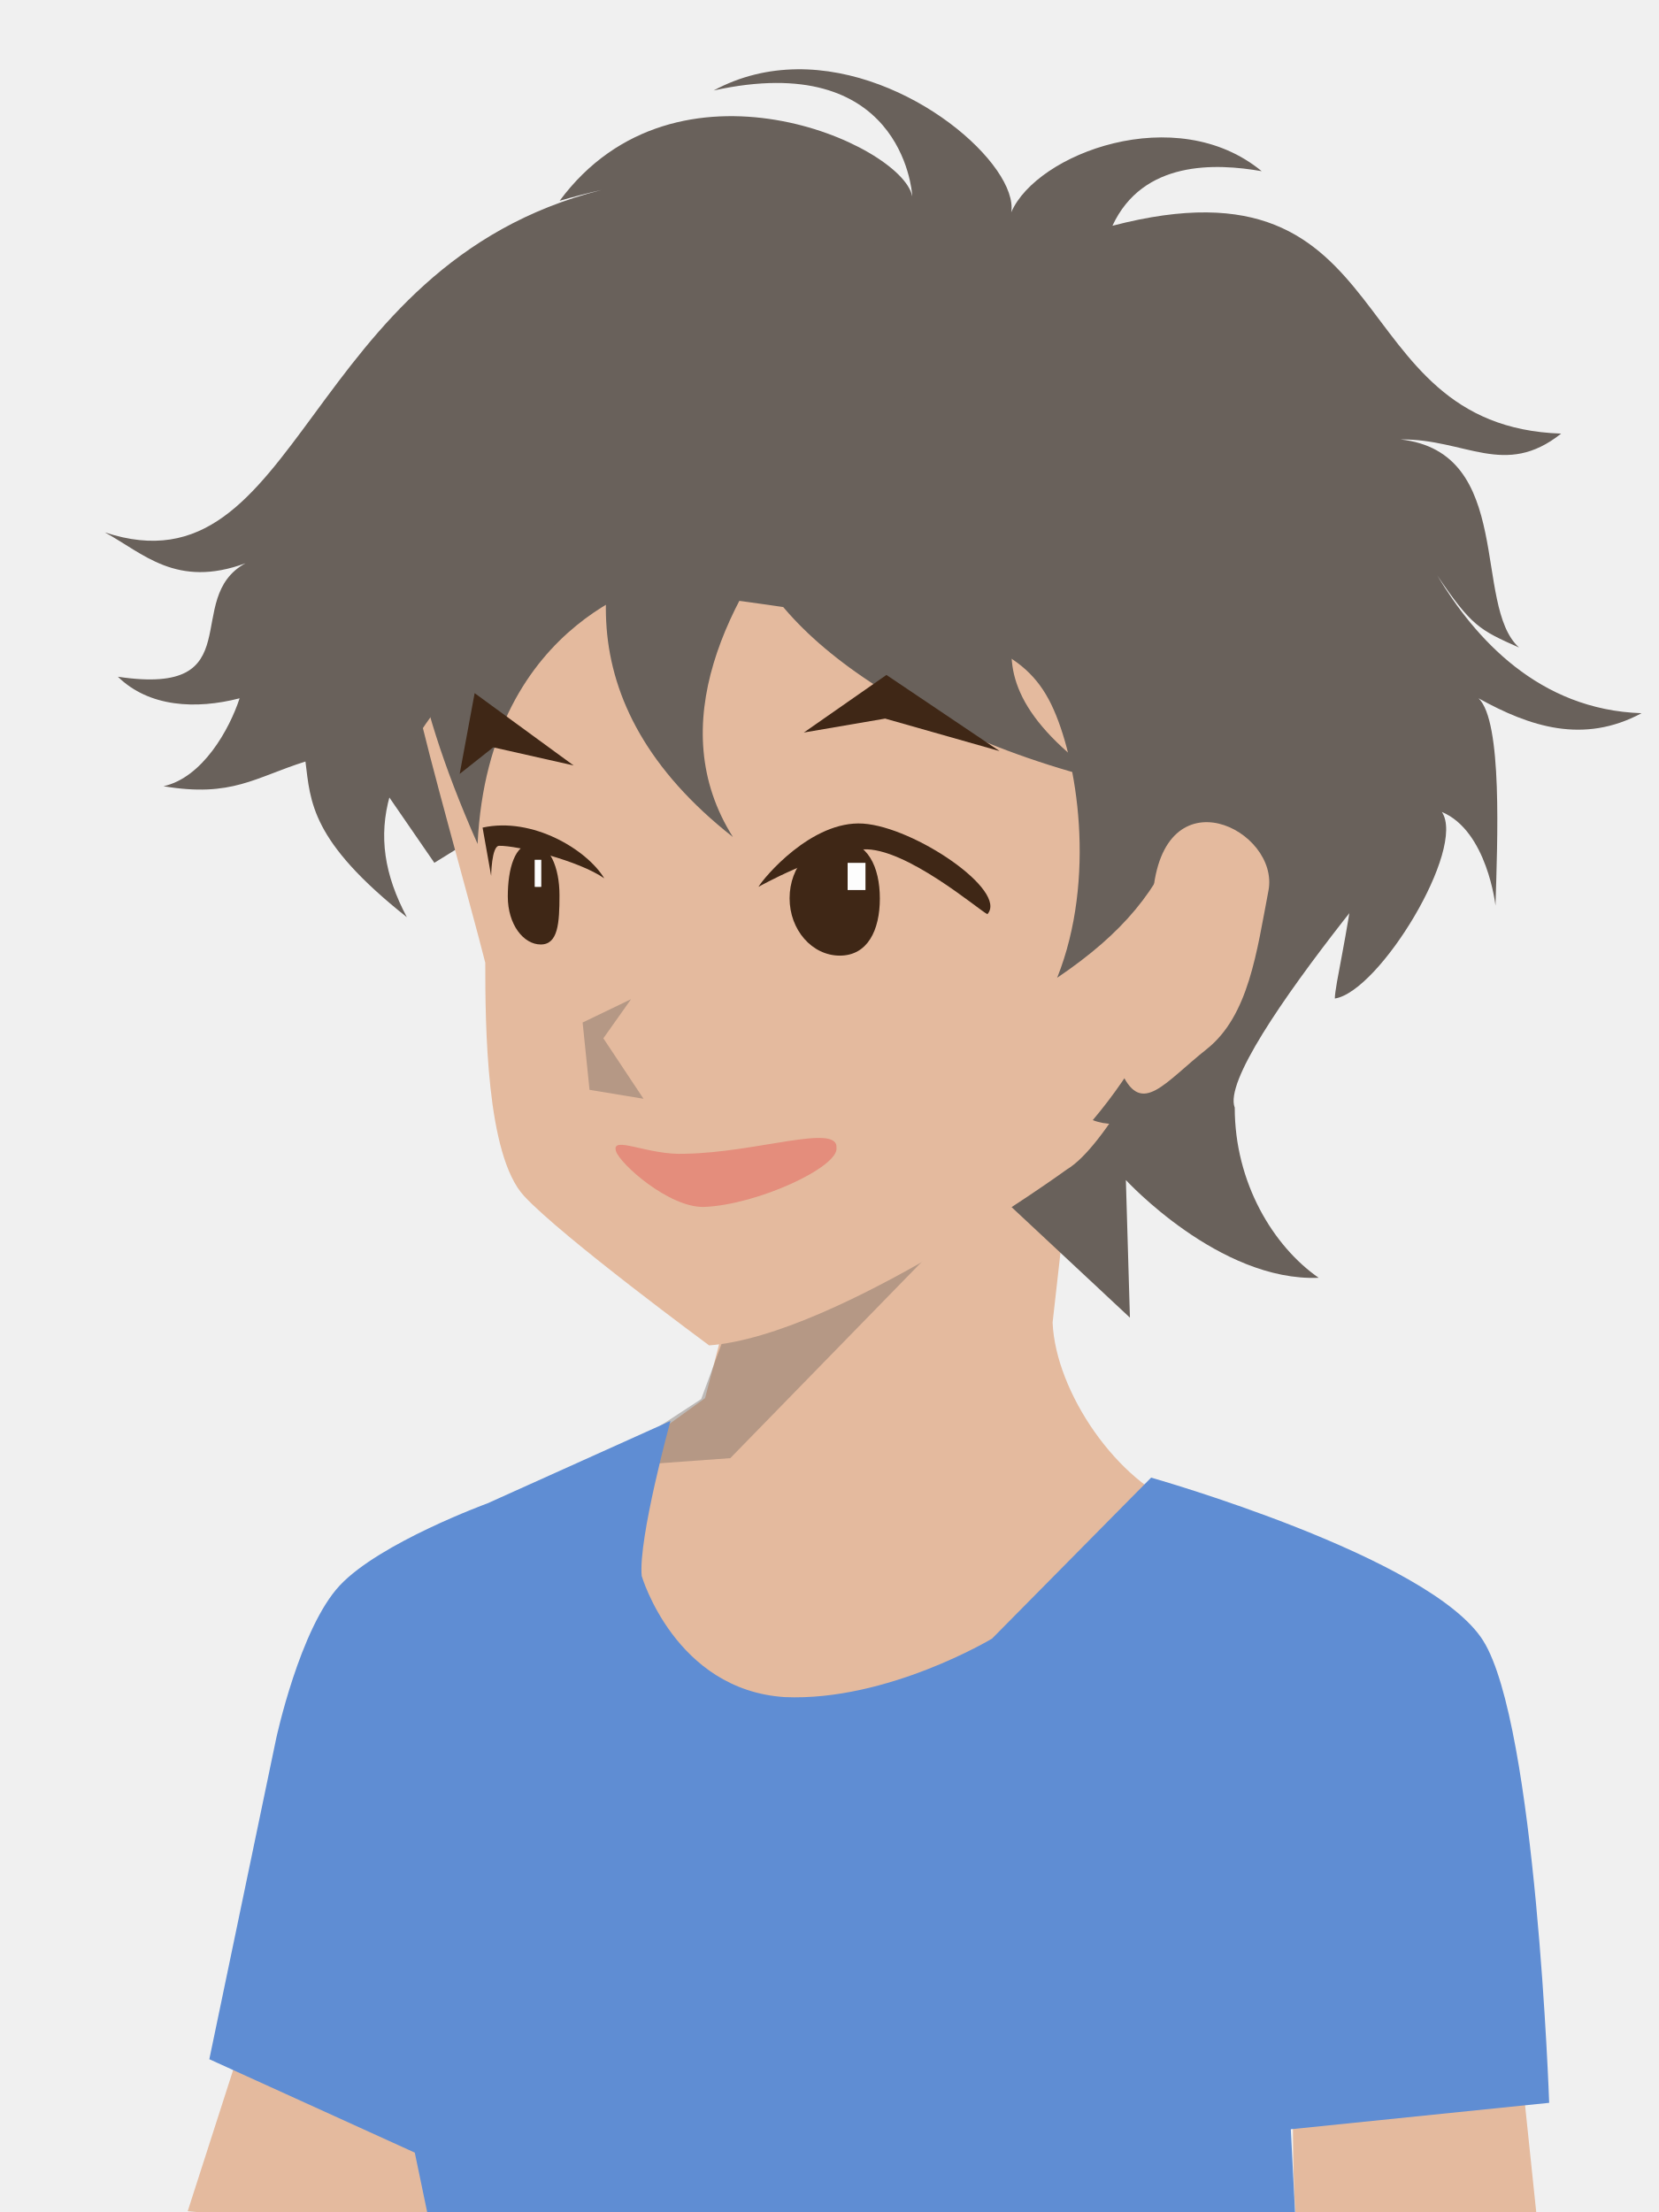
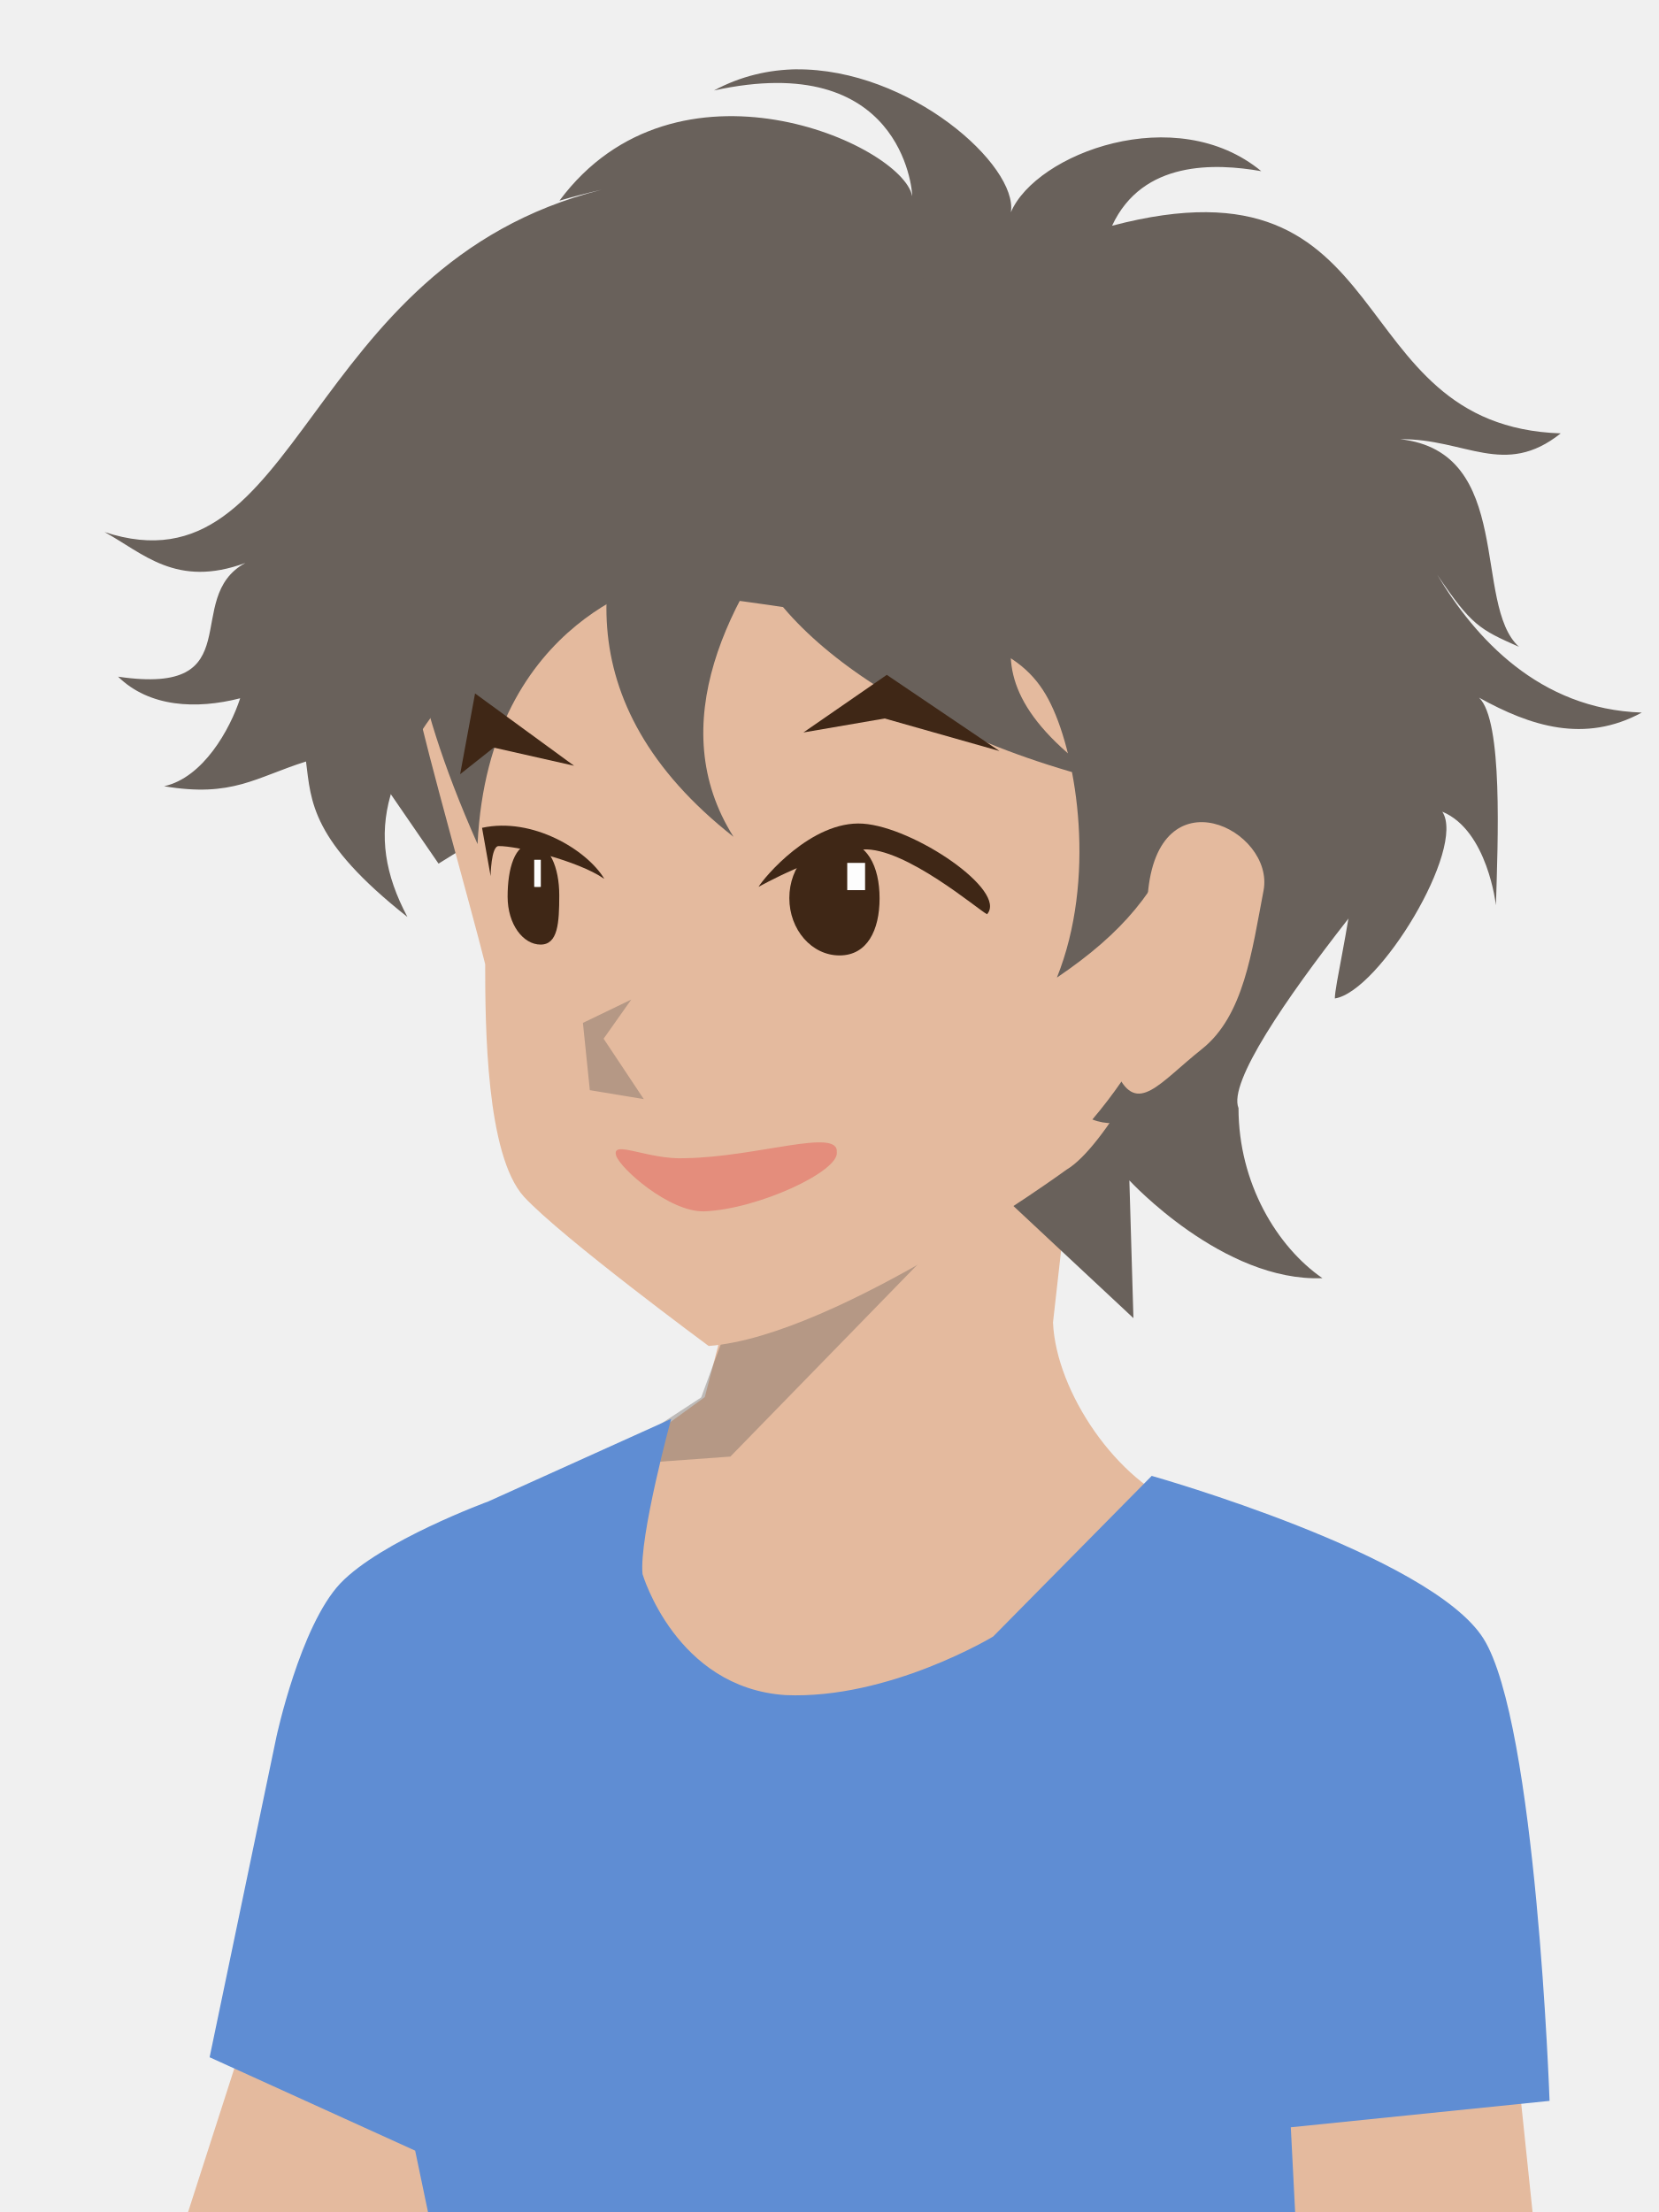
- <svg xmlns="http://www.w3.org/2000/svg" width="600" height="800" version="1.1" viewBox="0 0 159 212" id="svg2818">
-   <defs id="defs2822" />
-   <g fill="none" stroke-linecap="round" stroke-linejoin="round" id="g2806">
-     <circle r="0" stroke="#c53822" stroke-width="2.26" style="paint-order:stroke markers fill" id="circle2792" />
-     <g stroke="#924019" id="g2800">
-       <circle r="0" stroke-width="1.29" style="paint-order:stroke markers fill" id="circle2794" />
-       <circle transform="scale(1,-1)" r="0" stroke-width="3.6" style="paint-order:stroke markers fill" id="circle2796" />
-       <circle transform="scale(1,-1)" r="0" stroke-width="3.6" style="paint-order:stroke markers fill" id="circle2798" />
+ <svg xmlns="http://www.w3.org/2000/svg" width="600" height="800" version="1.1" viewBox="0 0 159 212">
+   <g fill="none" stroke-linecap="round" stroke-linejoin="round">
+     <circle r="0" stroke="#c53822" stroke-width="2.26" style="paint-order:stroke markers fill" />
+     <g stroke="#924019">
+       <circle r="0" stroke-width="1.29" style="paint-order:stroke markers fill" />
+       <circle transform="scale(1,-1)" r="0" stroke-width="3.6" style="paint-order:stroke markers fill" />
+       <circle transform="scale(1,-1)" r="0" stroke-width="3.6" style="paint-order:stroke markers fill" />
    </g>
-     <circle transform="scale(1,-1)" r="0" stroke="#4d4320" stroke-width="4.38" style="paint-order:stroke markers fill" id="circle2802" />
-     <circle transform="scale(1,-1)" r="0" stroke="#4d4320" stroke-width="3.52" style="paint-order:stroke markers fill" id="circle2804" />
+     <circle transform="scale(1,-1)" r="0" stroke="#4d4320" stroke-width="4.38" style="paint-order:stroke markers fill" />
+     <circle transform="scale(1,-1)" r="0" stroke="#4d4320" stroke-width="3.52" style="paint-order:stroke markers fill" />
  </g>
-   <path style="fill:#e4ba9e;fill-opacity:1;stroke:none;stroke-width:0.265px;stroke-linecap:butt;stroke-linejoin:miter;stroke-opacity:1" d="m 70.923,121.12 -3.346,12.877 -12.245,8.846 1.175,11.463 19.354,18.47 23.839,-13.635 c 0,0 9.38,-4.103 13.712,-14.768 -6.292,-2.289 -12.236,-10.913 -12.53,-17.619 l 2.85,-25.272 z" id="path3032" />
-   <path style="fill:#69615b;fill-opacity:0.378;stroke:none;stroke-width:0.265px;stroke-linecap:butt;stroke-linejoin:miter;stroke-opacity:1" d="m 92.994,116.167 -23.003,23.584 -12.892,0.932 10.106,-6.598 3.337,-9.039 23.697,-12.867 z" id="path3139" />
-   <path style="fill:#e4ba9e;fill-opacity:1;stroke:none;stroke-width:0.259px;stroke-linecap:butt;stroke-linejoin:miter;stroke-opacity:1" d="m 145.392,194.378 2.11,20.205 c 0,0 -21.917,1.558 -22.893,0.182 -0.976,-1.376 -0.649,-19.213 -0.649,-19.213 z" id="path3028" />
-   <path style="fill:#e4ba9e;fill-opacity:1;stroke:none;stroke-width:0.259px;stroke-linecap:butt;stroke-linejoin:miter;stroke-opacity:1" d="m 23.531,194.704 20.41,12.315 -4.139,6.956 -21.812,-2.054 z" id="path3030" />
-   <path style="fill:#5f8dd3;fill-opacity:1;stroke:none;stroke-width:0.259px;stroke-linecap:butt;stroke-linejoin:miter;stroke-opacity:1" d="m 64.256,136.185 -17.538,7.898 c 0,0 -10.314,3.768 -14.153,7.868 -3.84,4.1 -6.106,14.718 -6.106,14.718 l -6.397,30.688 19.691,8.952 1.356,6.507 83.042,-0.18 -0.439,-8.568 24.762,-2.532 c 0,0 -1.26,-36.233 -6.325,-44.292 -5.065,-8.059 -31.824,-15.627 -31.824,-15.627 l -15.248,15.429 c 0,0 -10.038,6.036 -19.875,5.606 C 64.699,161.962 61.502,151.042 61.502,151.042 c -0.348,-3.541 2.755,-14.857 2.755,-14.857 z" id="path3026" />
-   <path style="fill:#69615b;fill-opacity:1;stroke:none;stroke-width:0.356px;stroke-linecap:butt;stroke-linejoin:miter;stroke-opacity:1" d="m 140.667,73.898 c 0,0 -24.253,27.399 -22.329,32.257 0,7.209 3.697,13.288 8.044,16.31 -9.518,0.39 -18.478,-9.371 -18.478,-9.371 l 0.389,13.189 L 53.651,75.252 41.628,82.692 30.642,66.741 Z" id="path3034" />
-   <path style="fill:#e4ba9e;fill-opacity:1;stroke:none;stroke-width:0.288px;stroke-linecap:butt;stroke-linejoin:miter;stroke-opacity:1" d="m 46.509,92.271 c -1.8e-4,6.037 0.087,18.433 3.718,22.355 3.63,3.922 17.739,14.318 17.739,14.318 12.365,-0.94 34.294,-16.872 34.294,-16.872 7.175,-4.261 21.473,-39.642 21.473,-39.642 C 139.74,44.95 104.397,17.464 79.732,19.415 47.121,20.139 35.032,48.578 39.929,67.181 40.899,71.902 45.11,86.711 46.509,92.271 Z" id="path398" />
-   <path d="m 76.365,6.64 c -2.677,0.032 -5.384,0.637 -7.966,2.03 17.865,-3.922 19.001,9.449 19.034,10.113 -0.004,-7.99e-4 -0.006,-0.002 -0.012,-0.003 -1.024,-4.962 -22.607,-14.628 -33.786,0.466 1.389,-0.407 2.717,-0.746 3.998,-1.035 -28.765,7.246 -28.732,39.047 -47.584,32.813 3.67,1.992 6.858,5.406 13.487,2.956 -6.179,3.359 0.676,12.819 -12.237,10.878 2.985,2.926 7.495,3.147 11.665,2.067 -0.971,2.978 -3.545,7.596 -7.291,8.428 6.538,1.098 8.751,-0.841 13.601,-2.368 0.494,3.862 0.475,7.589 9.72,14.92 -4.33,-8.152 -2.243,-14.725 6.673,-24.528 8.916,-9.8 22.56,-5.933 35.04,-4.412 12.484,1.516 17.5,3.314 20.036,8.523 2.536,5.209 4.35,16.777 0.576,26.222 6.384,-4.314 9.689,-8.44 11.811,-14.075 4.446,4.509 -0.488,18.372 -8.398,27.719 10.445,4.054 22.608,-27.973 22.661,-33.615 5.623,1.229 0.544,19.483 0.538,21.96 4.264,-0.649 12.624,-14.372 10.258,-17.88 4.345,1.815 5.14,8.971 5.14,8.971 0.18,-6.113 0.691,-17.671 -1.624,-19.864 4.92,2.731 10.055,4.414 15.624,1.428 -9.859,-0.325 -15.968,-7.18 -19.577,-13.196 3.27,4.828 4.031,5.215 7.834,6.901 -4.479,-4.037 -0.373,-18.738 -11.376,-19.944 6.257,-0.066 10.003,3.744 15.413,-0.558 -21.438,-0.709 -14.894,-27.258 -43.007,-19.919 2.924,-6.292 9.892,-6.003 14.306,-5.231 C 112.732,9.645 99.338,14.711 96.917,20.349 97.634,15.899 87.247,6.512 76.353,6.638 Z" fill="#69615b" id="path268-1" style="stroke:none;stroke-width:1.438" />
-   <path d="m 44.204,45.852 c 0,0 -12.072,4.212 1.569,35.034 1.066,-21.987 18.147,-25.387 18.147,-25.387" fill="url(#linearGradient1197)" id="path300-5" style="fill:#69615b;fill-opacity:1;stroke:none;stroke-width:1.626" />
-   <path d="m 81.05,21.384 c 0,0 -43.502,33.145 -10.807,58.837 C 56.77,58.846 94.797,31.344 94.797,31.344" fill="url(#linearGradient1213)" id="path270-3" style="fill:#69615b;fill-opacity:1;stroke:none;stroke-width:1.626" />
-   <path d="M 71.55,47.934 C 69.216,55.781 82.474,68.98 105.79,74.801 89.064,63.077 101.109,56.557 101.502,47.118" fill="url(#linearGradient1147)" id="path276-9" style="fill:#69615b;fill-opacity:1;stroke:none;stroke-width:2.011" />
-   <path style="fill:#e4ba9e;fill-opacity:1;stroke:none;stroke-width:0.291px;stroke-linecap:butt;stroke-linejoin:miter;stroke-opacity:1" d="m 110.487,85.814 c 0.937,-11.928 12.201,-6.268 11.082,-0.447 -1.119,5.82 -1.877,11.977 -5.919,15.184 -4.042,3.207 -6.187,6.401 -8.108,2.368 z" id="path5154" />
-   <g id="g430">
-     <path id="path552" style="fill:#3f2716;fill-opacity:1;stroke:none;stroke-width:1.052;paint-order:stroke fill markers" d="m 84.326,86.119 c 0,3.038 -1.177,5.469 -3.836,5.469 -2.659,-3e-6 -4.815,-2.462 -4.815,-5.5 0,-3.038 2.156,-5.5 4.815,-5.5 2.659,2e-6 3.836,2.493 3.836,5.531 z" />
-     <path id="path556" style="fill:#3f2716;fill-opacity:1;stroke:none;stroke-width:1.052;paint-order:stroke fill markers" d="m 53.621,85.794 c 0,2.68 -0.134,4.726 -1.794,4.726 -1.66,2e-6 -3.159,-1.918 -3.159,-4.599 0,-2.68 0.679,-5.065 2.339,-5.065 1.66,-2e-6 2.614,2.258 2.614,4.939 z" />
-     <path style="fill:#3f2716;fill-opacity:1;stroke:none;stroke-width:0.284px;stroke-linecap:butt;stroke-linejoin:miter;stroke-opacity:1" d="m 72.693,84.996 c 0.483,-0.847 5.093,-6.39 10.029,-6.061 4.936,0.329 13.911,6.432 11.911,8.682 -0.787,-0.373 -7.85,-6.438 -11.911,-6.214 -4.061,0.224 -10.029,3.593 -10.029,3.593 z" id="path498" />
-     <path style="fill:#3f2716;fill-opacity:1;stroke:none;stroke-width:0.284px;stroke-linecap:butt;stroke-linejoin:miter;stroke-opacity:1" d="m 57.913,84.181 c -1.651,-2.743 -6.878,-5.918 -11.662,-4.862 l 0.821,4.626 c 0,0 0.037,-2.867 0.762,-2.882 1.734,-0.039 7.653,1.417 10.079,3.118 z" id="path554" />
-     <path style="fill:#3f2716;fill-opacity:1;stroke:none;stroke-width:0.284px;stroke-linecap:butt;stroke-linejoin:miter;stroke-opacity:1" d="M 77.04,70.207 84.834,68.87 95.802,71.986 84.956,64.687 Z" id="path560" />
-     <path style="fill:#3f2716;fill-opacity:1;stroke:none;stroke-width:0.284px;stroke-linecap:butt;stroke-linejoin:miter;stroke-opacity:1" d="m 44.056,74.172 3.216,-2.547 7.704,1.737 -9.486,-6.93 z" id="path562" />
-     <path style="fill:#69615b;fill-opacity:0.378;stroke:none;stroke-width:0.284px;stroke-linecap:butt;stroke-linejoin:miter;stroke-opacity:1" d="m 60.481,95.763 -2.655,3.749 3.849,5.795 -5.174,-0.856 -0.662,-6.453 z" id="path3105" />
-     <path style="fill:#e48273;fill-opacity:0.798;stroke:none;stroke-width:0.284px;stroke-linecap:butt;stroke-linejoin:miter;stroke-opacity:1" d="m 65.654,110.577 c 6.845,-0.107 14.673,-2.945 14.516,-0.574 0.242,1.827 -7.546,5.467 -12.685,5.67 -3.332,0.099 -8.085,-4.127 -8.45,-5.352 -0.465,-1.56 3.082,0.428 6.619,0.256 z" id="path3107" />
-     <rect style="fill:#ffffff;fill-opacity:0.99;stroke-width:0.312;paint-order:stroke fill markers" id="rect3469" width="1.71" height="2.605" x="81.238" y="82.697" rx="4.496" ry="0" />
-     <rect style="fill:#ffffff;fill-opacity:0.99;stroke-width:0.19;paint-order:stroke fill markers" id="rect3469-5" width="0.632" height="2.605" x="51.245" y="82.4" rx="1.661" ry="0.006" />
+   <path d="m70.9 121-3.35 12.9-12.2 8.85 1.17 11.5 19.4 18.5 23.8-13.6s9.38-4.1 13.7-14.8c-6.29-2.29-12.2-10.9-12.5-17.6l2.85-25.3z" fill="#e4ba9e" />
+   <path d="m93 116-23 23.6-12.9 0.932 10.1-6.6 3.34-9.04 23.7-12.9z" fill="#69615b" fill-opacity=".378" />
+   <g>
+     <path d="m145 194 2.11 20.2s-21.9 1.56-22.9 0.182c-0.976-1.38-0.649-19.2-0.649-19.2z" fill="#e4ba9e" />
+     <path d="m23.5 195 20.4 12.3-4.14 6.96-21.8-2.05z" fill="#e4ba9e" />
+     <path d="m64.3 136-17.5 7.9s-10.3 3.77-14.2 7.87c-3.84 4.1-6.11 14.7-6.11 14.7l-6.4 30.7 19.7 8.95 1.36 6.51 83-0.18-0.439-8.57 24.8-2.53s-1.26-36.2-6.33-44.3c-5.07-8.06-31.8-15.6-31.8-15.6l-15.2 15.4s-10 6.04-19.9 5.61c-10.5-0.691-13.7-11.6-13.7-11.6-0.348-3.54 2.75-14.9 2.75-14.9z" fill="#5f8dd3" />
+     <path d="m141 73.9s-24.3 27.4-22.3 32.3c0 7.21 3.7 13.3 8.04 16.3-9.52 0.39-18.5-9.37-18.5-9.37l0.389 13.2-54.6-51-12 7.44-11-16z" fill="#69615b" />
+     <path d="m46.5 92.3c-1.8e-4 6.04 0.087 18.4 3.72 22.4 3.63 3.92 17.7 14.3 17.7 14.3 12.4-0.94 34.3-16.9 34.3-16.9 7.18-4.26 21.5-39.6 21.5-39.6 16-27.5-19.3-55-44-53-32.6 0.724-44.7 29.2-39.8 47.8 0.97 4.72 5.18 19.5 6.58 25.1z" fill="#e4ba9e" />
  </g>
+   <g fill="#69615b">
+     <path d="m76.4 6.64c-2.68 0.032-5.38 0.637-7.97 2.03 17.9-3.92 19 9.45 19 10.1-0.004-7.99e-4 -0.006-0.002-0.012-0.003-1.02-4.96-22.6-14.6-33.8 0.466 1.39-0.407 2.72-0.746 4-1.04-28.8 7.25-28.7 39-47.6 32.8 3.67 1.99 6.86 5.41 13.5 2.96-6.18 3.36 0.676 12.8-12.2 10.9 2.99 2.93 7.49 3.15 11.7 2.07-0.971 2.98-3.54 7.6-7.29 8.43 6.54 1.1 8.75-0.841 13.6-2.37 0.494 3.86 0.475 7.59 9.72 14.9-4.33-8.15-2.24-14.7 6.67-24.5 8.92-9.8 22.6-5.93 35-4.41 12.5 1.52 17.5 3.31 20 8.52 2.54 5.21 4.35 16.8 0.576 26.2 6.38-4.31 9.69-8.44 11.8-14.1 4.45 4.51-0.488 18.4-8.4 27.7 10.4 4.05 22.6-28 22.7-33.6 5.62 1.23 0.544 19.5 0.538 22 4.26-0.649 12.6-14.4 10.3-17.9 4.35 1.81 5.14 8.97 5.14 8.97 0.18-6.11 0.691-17.7-1.62-19.9 4.92 2.73 10.1 4.41 15.6 1.43-9.86-0.325-16-7.18-19.6-13.2 3.27 4.83 4.03 5.22 7.83 6.9-4.48-4.04-0.373-18.7-11.4-19.9 6.26-0.066 10 3.74 15.4-0.558-21.4-0.709-14.9-27.3-43-19.9 2.92-6.29 9.89-6 14.3-5.23-8.19-6.76-21.6-1.7-24 3.94 0.716-4.45-9.67-13.8-20.6-13.7z" />
+     <g>
+       <path d="m44.2 45.9s-12.1 4.21 1.57 35c1.07-22 18.1-25.4 18.1-25.4" />
+       <path d="m81.1 21.4s-43.5 33.1-10.8 58.8c-13.5-21.4 24.6-48.9 24.6-48.9" />
+       <path d="m71.5 47.9c-2.33 7.85 10.9 21 34.2 26.9-16.7-11.7-4.68-18.2-4.29-27.7" />
+     </g>
+   </g>
+   <path d="m110 85.8c0.937-11.9 12.2-6.27 11.1-0.447-1.12 5.82-1.88 12-5.92 15.2-4.04 3.21-6.19 6.4-8.11 2.37z" fill="#e4ba9e" />
+   <g fill="#3f2716">
+     <path d="m84.3 86.1c0 3.04-1.18 5.47-3.84 5.47-2.66-3e-6 -4.81-2.46-4.81-5.5 0-3.04 2.16-5.5 4.81-5.5 2.66 2e-6 3.84 2.49 3.84 5.53z" style="paint-order:stroke fill markers" />
+     <path d="m53.6 85.8c0 2.68-0.134 4.73-1.79 4.73-1.66 2e-6 -3.16-1.92-3.16-4.6 0-2.68 0.679-5.07 2.34-5.07 1.66-2e-6 2.61 2.26 2.61 4.94z" style="paint-order:stroke fill markers" />
+     <path d="m72.7 85c0.483-0.847 5.09-6.39 10-6.06s13.9 6.43 11.9 8.68c-0.787-0.373-7.85-6.44-11.9-6.21-4.06 0.224-10 3.59-10 3.59z" />
+     <path d="m57.9 84.2c-1.65-2.74-6.88-5.92-11.7-4.86l0.821 4.63s0.037-2.87 0.762-2.88c1.73-0.039 7.65 1.42 10.1 3.12z" />
+     <path d="m77 70.2 7.79-1.34 11 3.12-10.8-7.3z" />
+     <path d="m44.1 74.2 3.22-2.55 7.7 1.74-9.49-6.93z" />
+   </g>
+   <path d="m60.5 95.8-2.65 3.75 3.85 5.79-5.17-0.856-0.662-6.45z" fill="#69615b" fill-opacity=".378" />
+   <path d="m65.7 111c6.84-0.107 14.7-2.94 14.5-0.574 0.242 1.83-7.55 5.47-12.7 5.67-3.33 0.099-8.09-4.13-8.45-5.35-0.465-1.56 3.08 0.428 6.62 0.256z" fill="#e48273" fill-opacity=".798" />
+   <rect x="81.2" y="82.7" width="1.71" height="2.61" rx="4.5" ry="0" fill="#fff" fill-opacity=".99" stroke-width=".312" style="paint-order:stroke fill markers" />
+   <rect x="51.2" y="82.4" width=".632" height="2.61" rx="1.66" ry=".006" fill="#fff" fill-opacity=".99" stroke-width=".19" style="paint-order:stroke fill markers" />
</svg>
